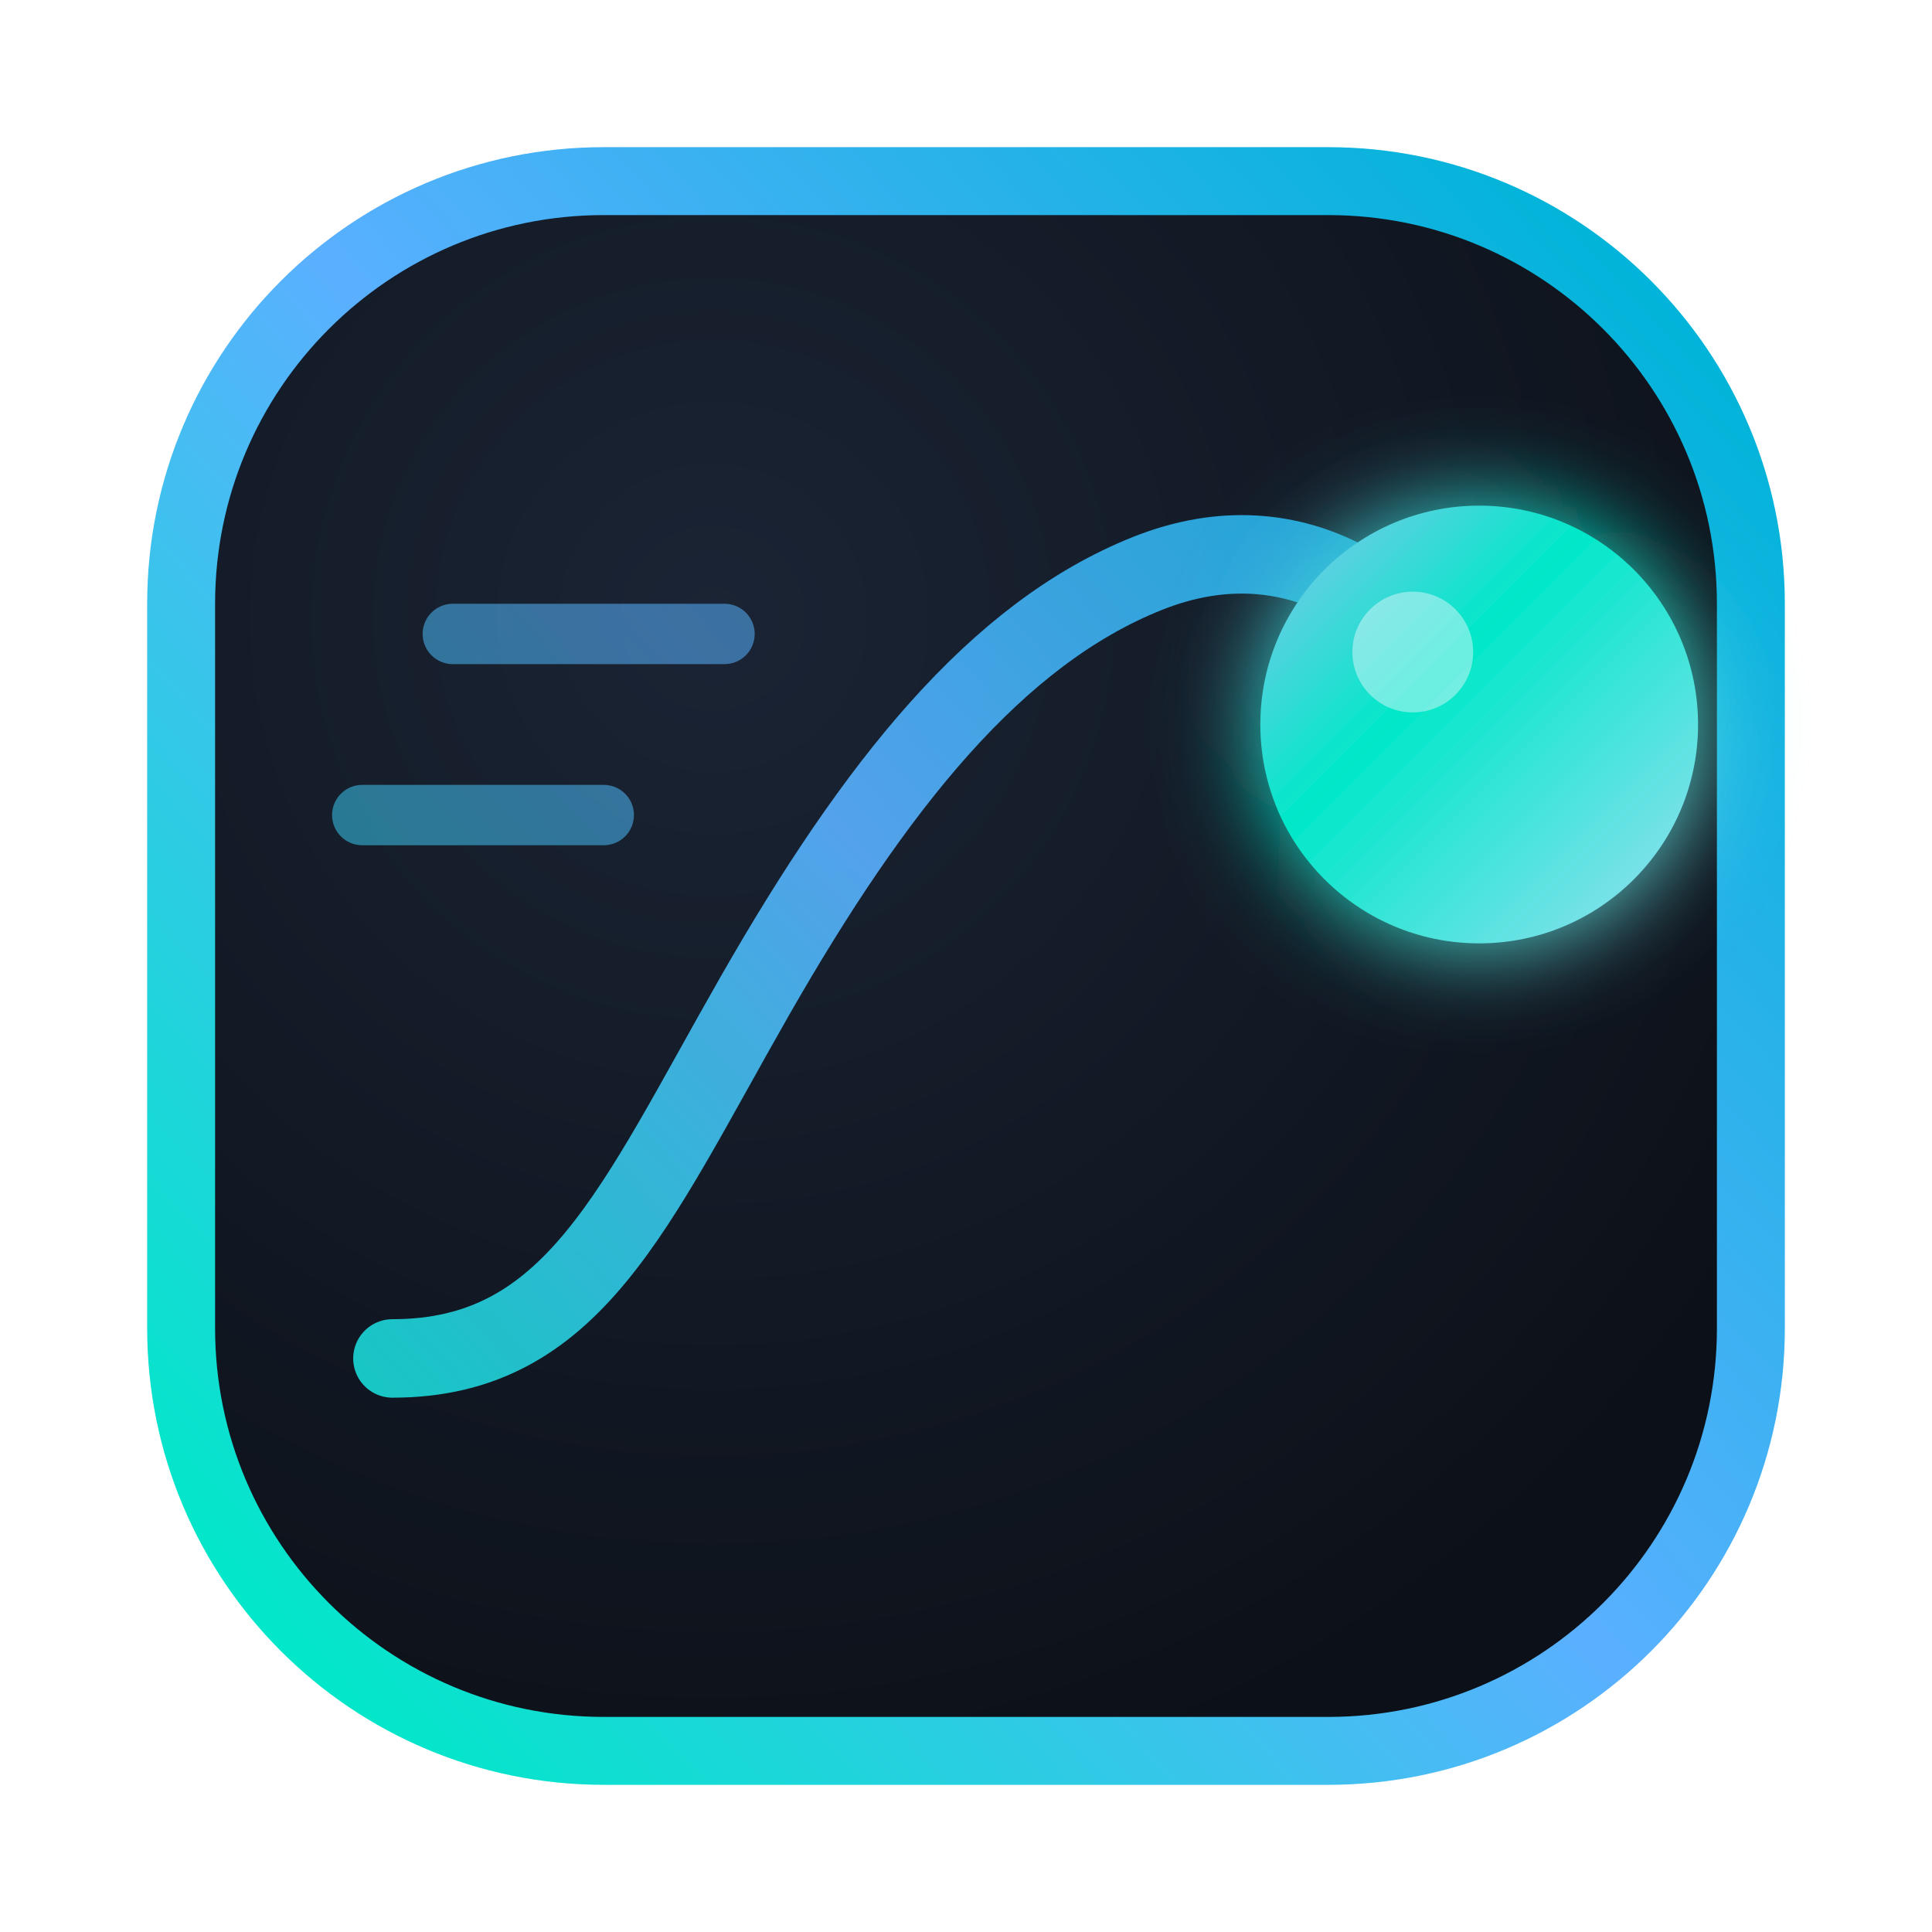
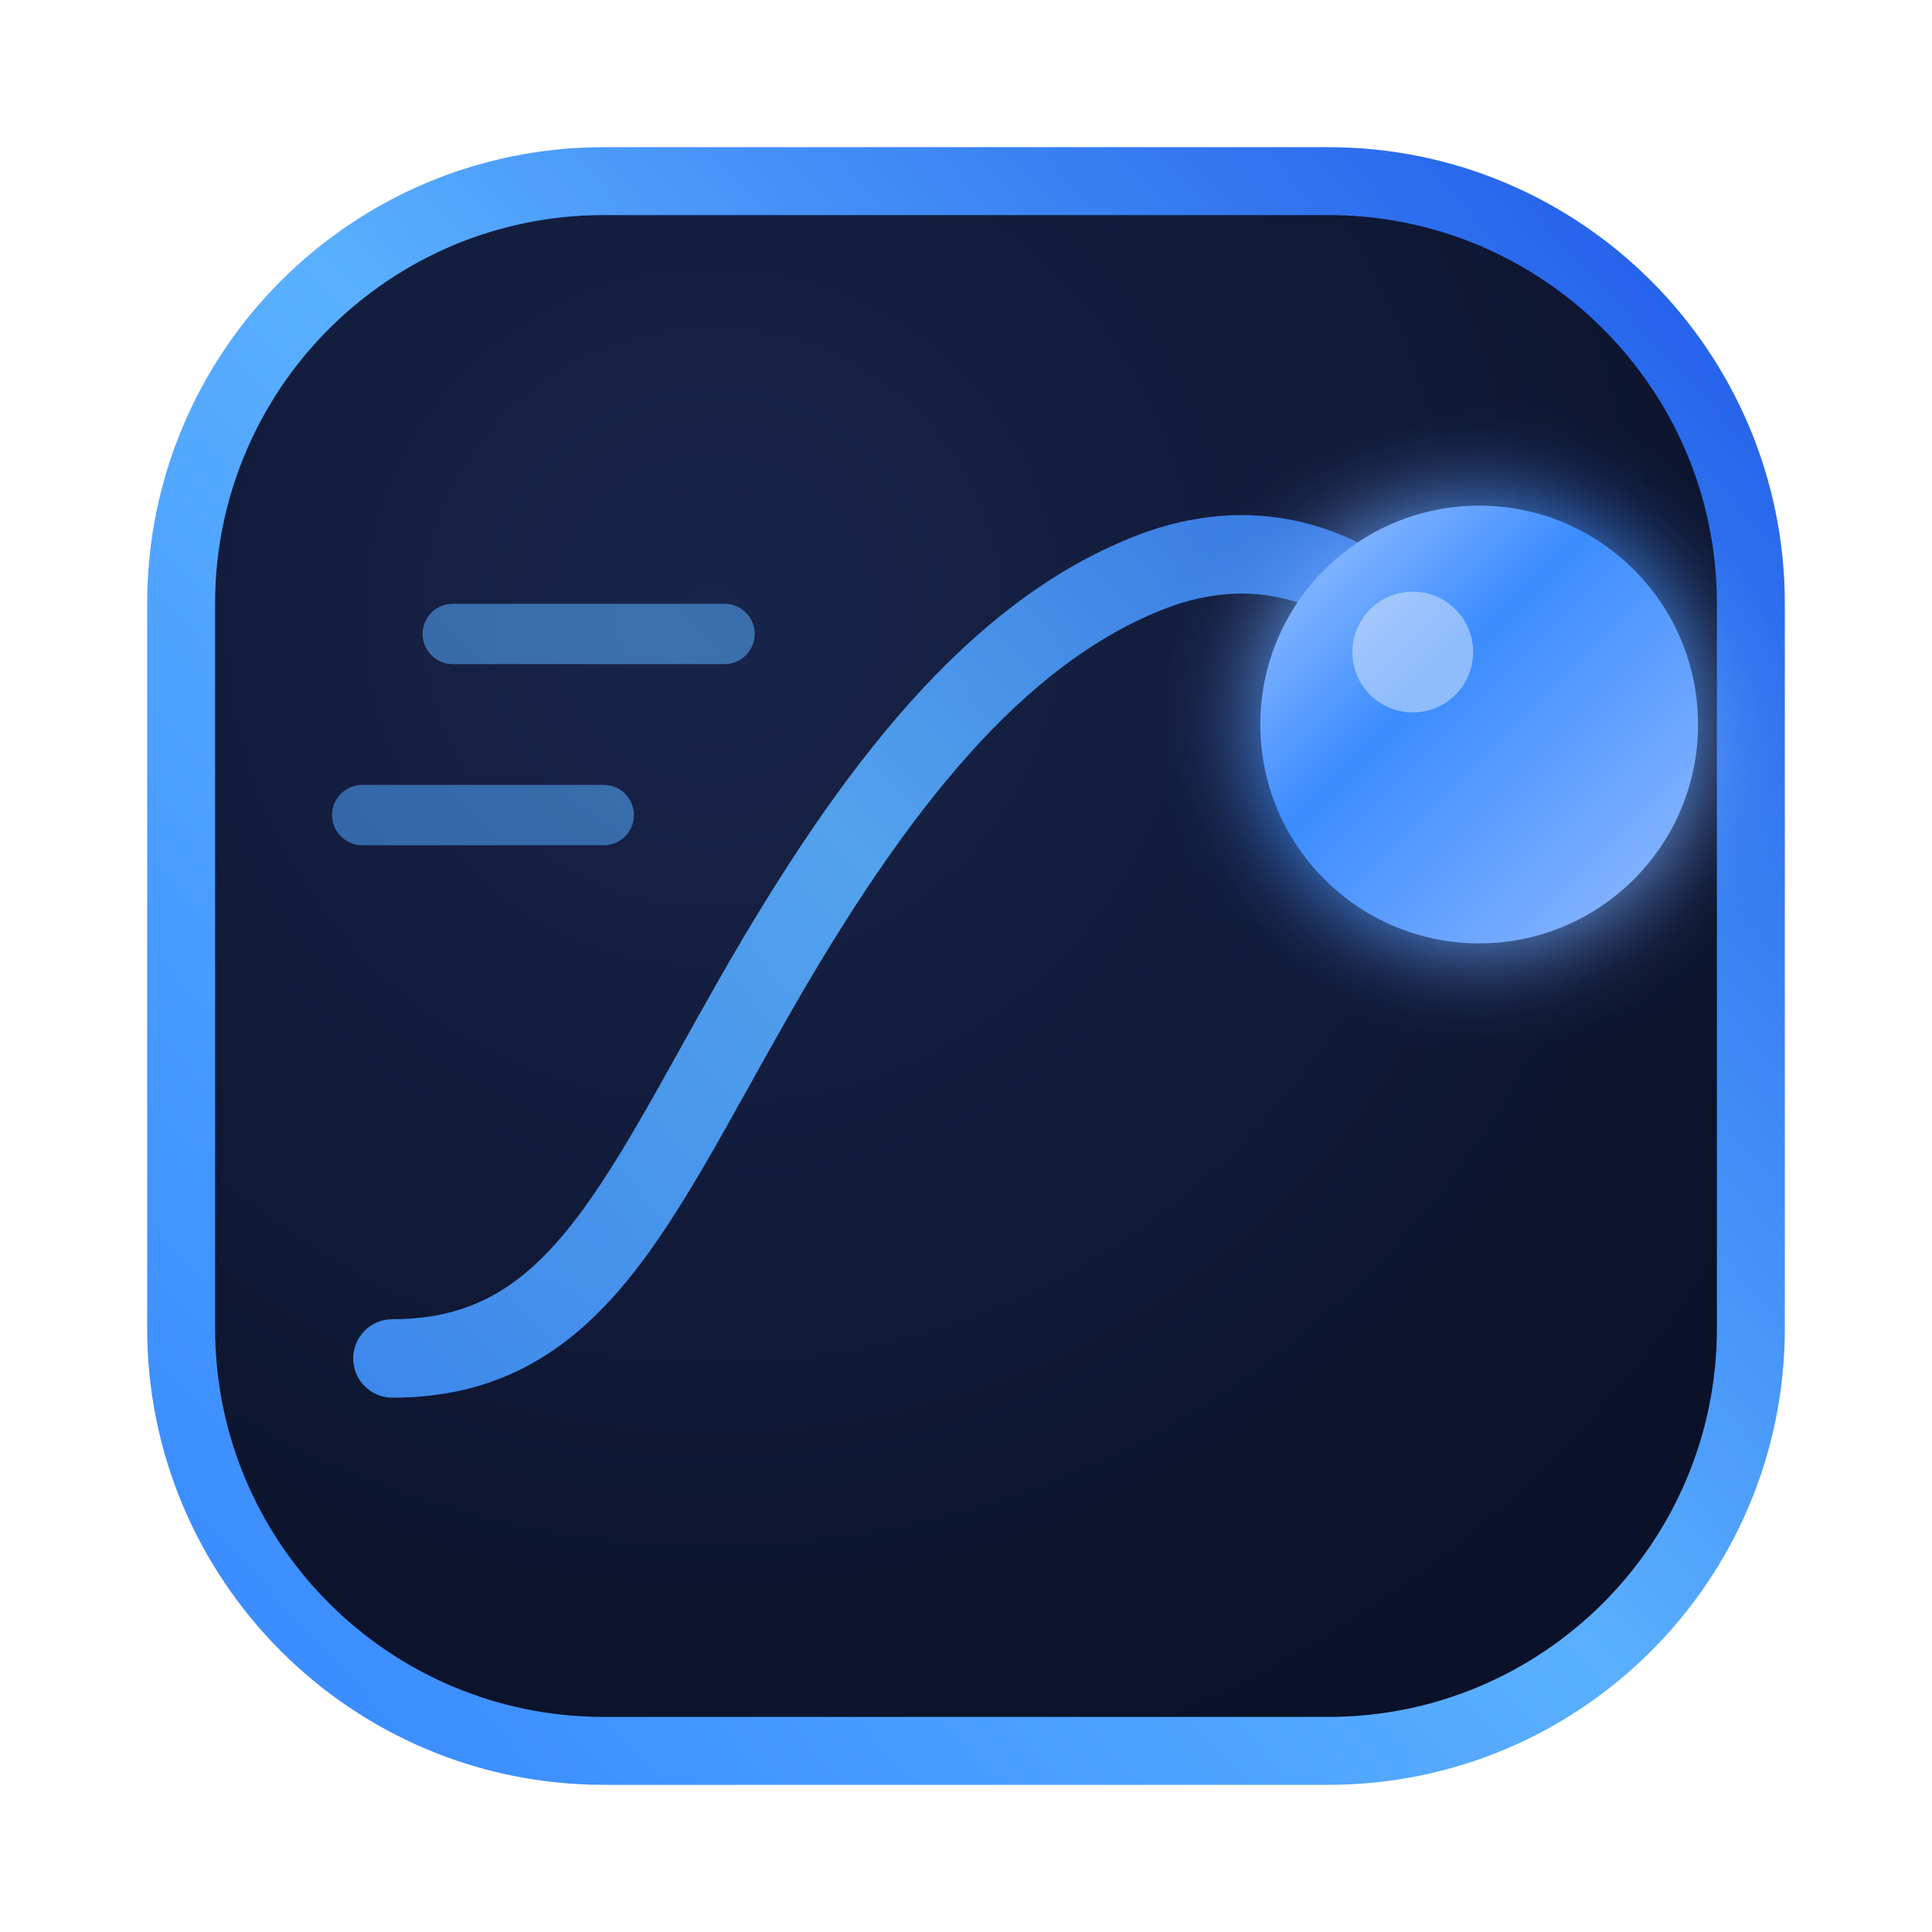
<svg xmlns="http://www.w3.org/2000/svg" viewBox="0 0 64 64" fill="none" role="img" aria-label="Boing Express">
  <defs>
    <linearGradient id="bx-frame" x1="8" y1="54" x2="56" y2="10" gradientUnits="userSpaceOnUse">
-       <stop stop-color="#00e8c8" />
+       <stop stop-color="#3B8CFF" />
      <stop offset="0.5" stop-color="#5ab0ff" />
-       <stop offset="1" stop-color="#00b4d8" />
+       <stop offset="1" stop-color="#2563EB" />
    </linearGradient>
    <linearGradient id="bx-orb" x1="40" y1="14" x2="56" y2="30" gradientUnits="userSpaceOnUse">
-       <stop stop-color="#c4b5fd" />
-       <stop offset="0.5" stop-color="#00e8c8" />
-       <stop offset="1" stop-color="#90e0ef" />
+       <stop stop-color="#CFE0FF" />
+       <stop offset="0.5" stop-color="#3B8CFF" />
+       <stop offset="1" stop-color="#8DB8FF" />
    </linearGradient>
    <radialGradient id="bx-slab" cx="34%" cy="28%" r="78%">
-       <stop offset="0" stop-color="#1a2434" />
-       <stop offset="1" stop-color="#0c1018" />
+       <stop offset="0" stop-color="#18244A" />
+       <stop offset="1" stop-color="#0A1128" />
    </radialGradient>
    <filter id="bx-glow" x="-50%" y="-50%" width="200%" height="200%">
      <feGaussianBlur stdDeviation="1.6" result="b" />
      <feMerge>
        <feMergeNode in="b" />
        <feMergeNode in="SourceGraphic" />
      </feMerge>
    </filter>
  </defs>
  <rect x="6" y="6" width="52" height="52" rx="14" fill="url(#bx-slab)" stroke="url(#bx-frame)" stroke-width="2.25" />
  <path d="M15 21h9M12 27h8" stroke="url(#bx-frame)" stroke-width="2" stroke-linecap="round" opacity="0.55" />
  <path d="M13 45 C 19 45 21 40 25 33 C 29 26 33 21 38 19 C 43 17 47 20 49 24" stroke="url(#bx-frame)" stroke-width="2.6" stroke-linecap="round" opacity="0.9" />
  <circle cx="49" cy="24" r="7.25" fill="url(#bx-orb)" filter="url(#bx-glow)" />
-   <circle cx="46.8" cy="21.6" r="2" fill="#f0f9ff" opacity="0.45" />
+   <circle cx="46.8" cy="21.6" r="2" fill="#F0F4F8" opacity="0.45" />
</svg>
